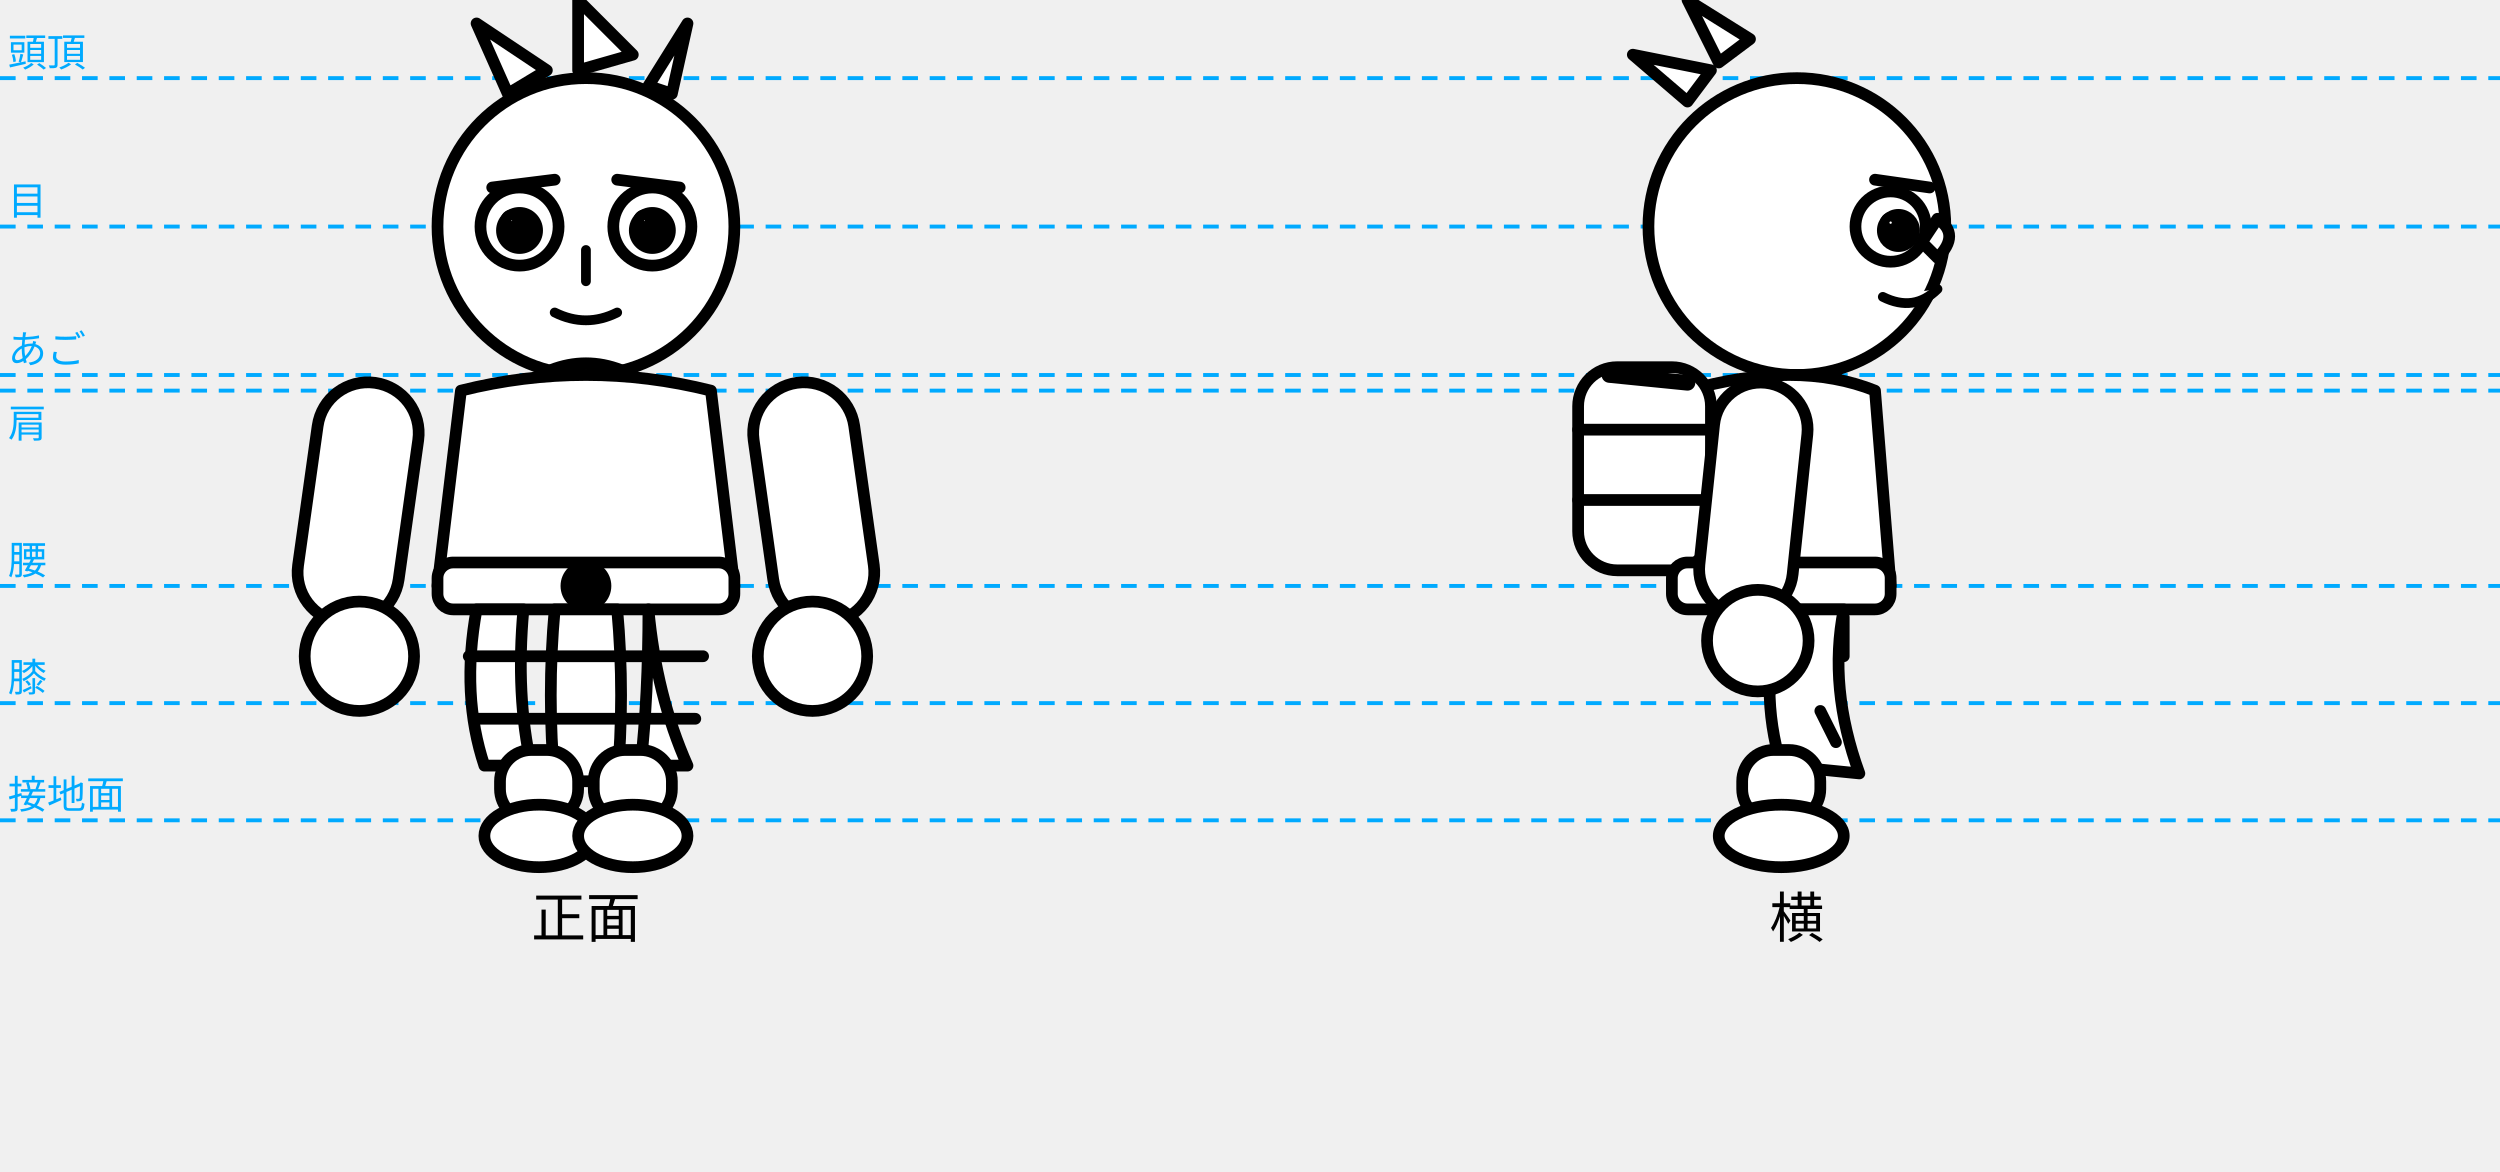
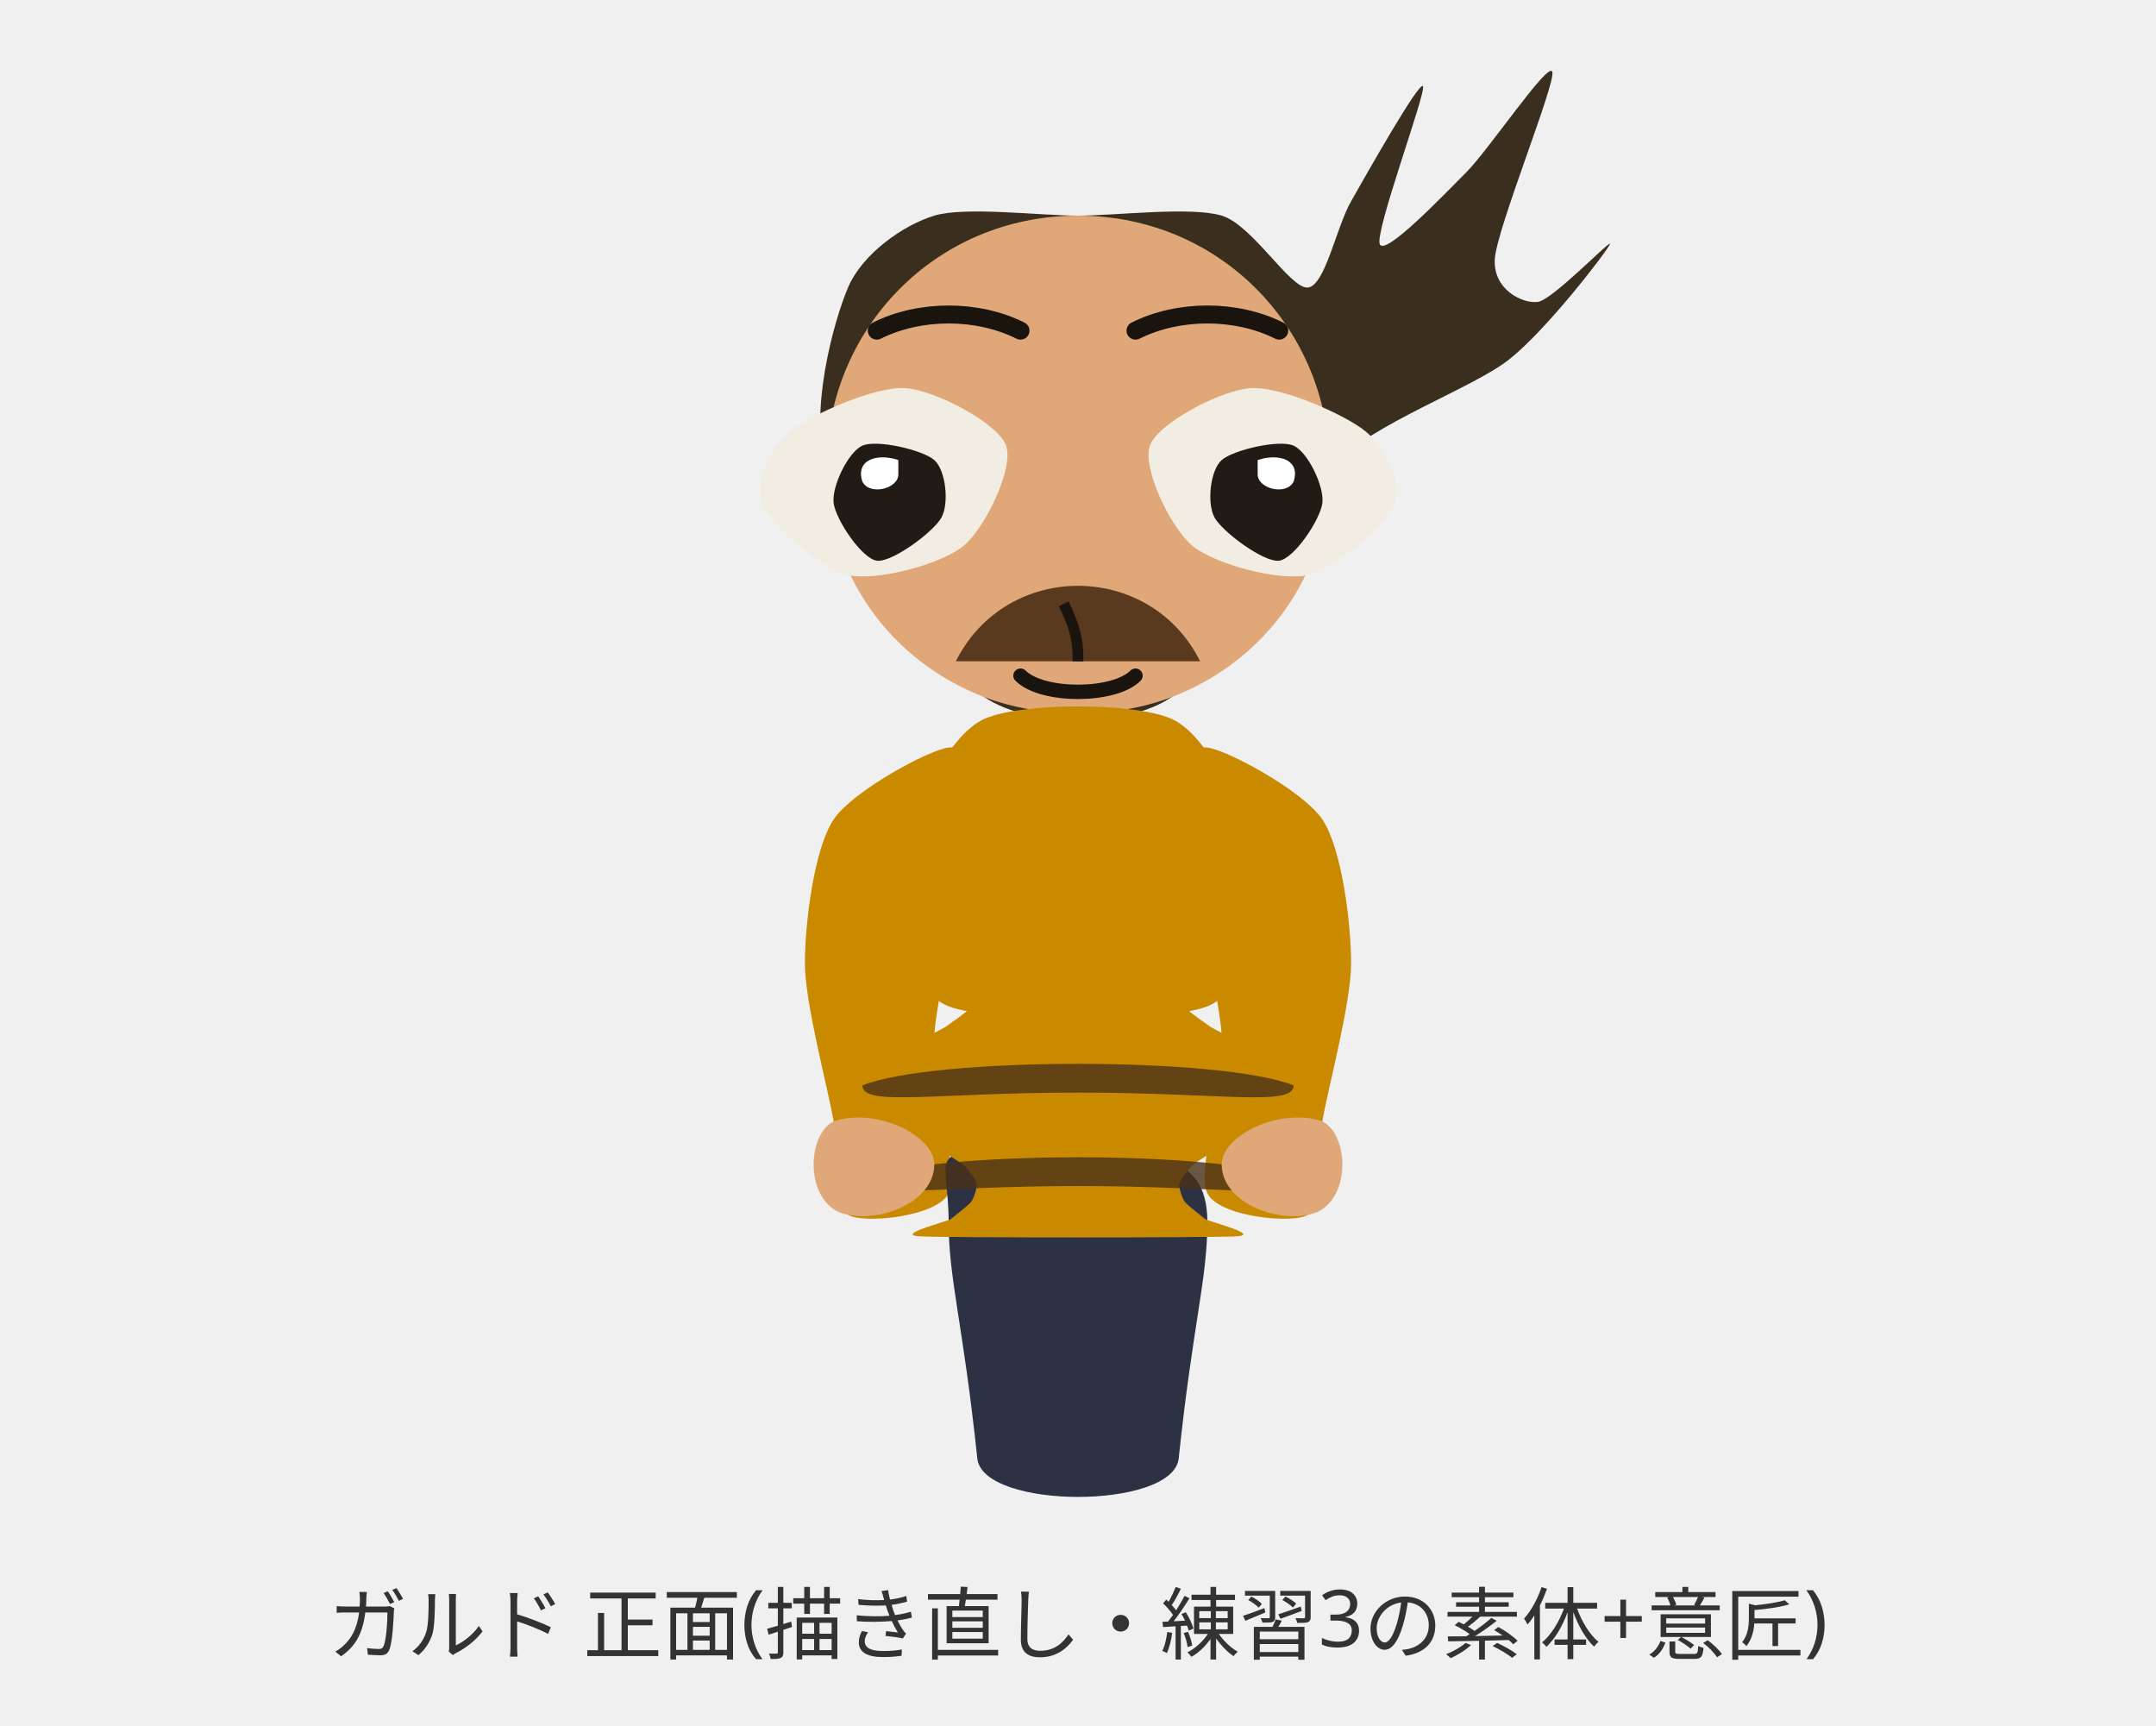
- <svg xmlns="http://www.w3.org/2000/svg" viewBox="0 0 640 300" width="640" height="300">
-   <g stroke="#0af" stroke-width="1" stroke-dasharray="4,3">
-     <line x1="0" y1="20" x2="640" y2="20" />
-     <line x1="0" y1="58" x2="640" y2="58" />
-     <line x1="0" y1="96" x2="640" y2="96" />
-     <line x1="0" y1="100" x2="640" y2="100" />
-     <line x1="0" y1="150" x2="640" y2="150" />
-     <line x1="0" y1="180" x2="640" y2="180" />
-     <line x1="0" y1="210" x2="640" y2="210" />
+ <svg xmlns="http://www.w3.org/2000/svg" viewBox="0 -20 300 240" width="300" height="240">
+   <g fill="#3a2e1e" stroke="none">
+     <path d="M150.0,10.0 C155.3,10.0 165.7,8.7 170.0,10.0 C174.3,11.3 179.6,20.3 182.0,20.0 C184.4,19.7 185.9,11.7 188.0,8.0 C190.1,4.3 197.5,-8.8 198.0,-8.0 C198.5,-7.2 191.2,12.4 192.0,14.0 C192.8,15.6 200.8,7.2 204.0,4.0 C207.2,0.8 215.5,-11.6 216.0,-10.0 C216.5,-8.4 208.3,11.7 208.0,16.0 C207.7,20.3 211.9,22.3 214.0,22.0 C216.1,21.7 224.5,12.9 224.0,14.0 C223.5,15.1 215.2,25.9 210.0,30.0 C204.8,34.1 191.3,38.7 185.0,45.0 C178.7,51.3 169.4,72.7 163.0,77.0 C156.6,81.3 143.4,81.3 137.0,77.0 C130.6,72.7 117.5,52.6 115.0,45.0 C112.5,37.4 116.0,24.7 118.0,20.0 C120.0,15.3 125.7,11.3 130.0,10.0 C134.3,8.7 144.7,10.0 150.0,10.0 Z" />
  </g>
-   <g font-family="sans-serif" font-size="10" fill="#0af">
-     <text x="2" y="17">頭頂</text>
-     <text x="2" y="55">目</text>
-     <text x="2" y="93">あご</text>
-     <text x="2" y="112">肩</text>
-     <text x="2" y="147">腰</text>
-     <text x="2" y="177">膝</text>
-     <text x="2" y="207">接地面</text>
+   <g fill="#e0a878" stroke="none">
+     <path d="M150,10 C170,10 185,26 185,45 C185,60 176,72 163,77 C155,80 145,80 137,77 C124,72 115,60 115,45 C115,26 130,10 150,10 Z" />
  </g>
-   <g fill="#fff" stroke="#000" stroke-width="3" stroke-linejoin="round" stroke-linecap="round">
-     <path d="M130,24 L122,6 L140,18 Z" />
-     <path d="M148,18 L148,0 L162,14 Z" />
-     <path d="M166,22 L176,6 L172,24 Z" />
-     <circle cx="150" cy="58" r="38" />
-     <path d="M126,48 L142,46" stroke-width="3" />
-     <path d="M158,46 L174,48" stroke-width="3" />
-     <circle cx="133" cy="58" r="10" />
-     <circle cx="133" cy="59" r="4.5" fill="#000" />
-     <circle cx="131" cy="56.5" r="1.4" fill="#fff" />
-     <circle cx="167" cy="58" r="10" />
-     <circle cx="167" cy="59" r="4.5" fill="#000" />
-     <circle cx="165" cy="56.5" r="1.4" fill="#fff" />
-     <path d="M150,64 L150,72" stroke-width="2.5" />
-     <path d="M142,80 Q150,84 158,80" stroke-width="2.5" />
-     <rect x="140" y="96" width="20" height="6" />
-     <path d="M132,100 Q150,86 168,100" stroke-width="3" fill="none" />
-     <path d="M118,100 Q150,92 182,100 L188,150 Q150,160 112,150 Z" />
-     <rect x="112" y="144" width="76" height="12" rx="4" />
-     <circle cx="150" cy="150" r="5" fill="#000" />
-     <path d="M122,156 Q118,178 124,196 L136,196 Q132,178 134,156 Z" />
-     <path d="M142,156 Q140,178 142,200 L158,200 Q160,178 158,156 Z" />
-     <path d="M166,156 Q168,178 176,196 L164,196 Q166,178 166,156 Z" />
-     <path d="M120,168 L180,168" stroke-width="3" />
-     <path d="M122,184 L178,184" stroke-width="3" />
-     <rect x="83" y="98" width="26" height="62" rx="13" transform="rotate(8 96 98)" />
-     <rect x="191" y="98" width="26" height="62" rx="13" transform="rotate(-8 204 98)" />
-     <circle cx="92" cy="168" r="14" />
-     <circle cx="208" cy="168" r="14" />
-     <rect x="128" y="192" width="20" height="18" rx="8" />
-     <rect x="152" y="192" width="20" height="18" rx="8" />
-     <ellipse cx="138" cy="214" rx="14" ry="8" />
-     <ellipse cx="162" cy="214" rx="14" ry="8" />
+   <path d="M133,72 C140,58 160,58 167,72" fill="#5a3a1e" stroke="none" />
+   <g fill="#c98a00" stroke="none">
+     <path d="M137.0,80.0 C142.2,77.7 157.8,77.7 163.0,80.0 C168.2,82.3 172.4,92.6 174.0,96.0 C175.6,99.4 174.8,100.6 174.0,104.0 C173.2,107.4 173.9,117.7 168.0,120.0 C162.1,122.3 137.9,122.3 132.0,120.0 C126.0,117.7 126.8,107.4 126.0,104.0 C125.2,100.6 124.4,99.4 126.0,96.0 C127.6,92.6 131.8,82.3 137.0,80.0 Z" />
+     <path d="M168.0,84.0 C170.7,84.3 181.3,90.0 184.0,94.0 C186.7,98.0 188.0,108.4 188.0,114.0 C188.0,119.6 184.8,131.3 184.0,136.0 C183.2,140.7 184.1,147.7 182.0,149.0 C179.9,150.3 169.6,149.3 168.0,146.0 C166.4,142.7 170.5,131.2 170.0,124.0 C169.5,116.8 164.3,97.3 164.0,92.0 C163.7,86.7 165.3,83.7 168.0,84.0 Z" />
+     <path d="M132.0,84.0 C129.3,84.3 118.7,90.0 116.0,94.0 C113.3,98.0 112.0,108.4 112.0,114.0 C112.0,119.6 115.2,131.3 116.0,136.0 C116.8,140.7 115.9,147.7 118.0,149.0 C120.1,150.3 130.4,149.3 132.0,146.0 C133.6,142.7 129.5,131.2 130.0,124.0 C130.5,116.8 135.7,97.3 136.0,92.0 C136.3,86.7 134.7,83.7 132.0,84.0 Z" />
  </g>
-   <text x="150" y="240" text-anchor="middle" font-family="sans-serif" font-size="14">正面</text>
-   <g fill="#fff" stroke="#000" stroke-width="3" stroke-linejoin="round" stroke-linecap="round">
-     <path d="M432,26 L418,14 L438,18 Z" />
-     <path d="M440,16 L432,0 L448,10 Z" />
-     <circle cx="460" cy="58" r="38" />
-     <path d="M496,56 Q502,60 496,66 L492,62 Z" />
-     <path d="M480,46 L494,48" stroke-width="3" />
-     <circle cx="484" cy="58" r="9" />
-     <circle cx="486" cy="59" r="4" fill="#000" />
-     <circle cx="484" cy="57" r="1.2" fill="#fff" />
-     <path d="M482,76 Q490,80 496,74" stroke-width="2.5" />
-     <rect x="450" y="96" width="20" height="6" />
-     <path d="M432,100 Q460,92 480,100 L484,150 Q460,160 428,150 Z" />
-     <rect x="404" y="94" width="34" height="52" rx="10" />
-     <path d="M404,110 L438,110" stroke-width="3" />
-     <path d="M404,128 L438,128" stroke-width="3" />
-     <path d="M432,98 L412,96" stroke-width="4" />
-     <rect x="428" y="144" width="56" height="12" rx="4" />
-     <path d="M456,156 Q450,176 456,196 L476,198 Q468,176 472,156 Z" />
-     <path d="M472,158 L472,168" stroke-width="3" />
-     <path d="M466,182 L470,190" stroke-width="3" />
-     <rect x="440" y="98" width="24" height="60" rx="12" transform="rotate(6 452 98)" />
-     <circle cx="450" cy="164" r="13" />
-     <rect x="446" y="192" width="20" height="18" rx="8" />
-     <ellipse cx="456" cy="214" rx="16" ry="8" />
+   <g fill="#2c3244" stroke="none">
+     <path d="M144.0,140.0 C160.0,140.0 168.0,140.0 168.0,150.0 C168.0,158.0 166.0,164.0 164.0,183.0 C163.0,190.0 137.0,190.0 136.0,183.0 C134.0,164.0 132.0,158.0 132.0,150.0 C132.0,140.0 128.0,140.0 144.0,140.0 Z" />
  </g>
-   <text x="460" y="240" text-anchor="middle" font-family="sans-serif" font-size="14">横</text>
+   <g fill="#c98a00" stroke="none">
+     <path d="M164.0,118.0 C166.7,118.2 164.8,120.0 165.2,120.4 C165.6,120.9 167.8,122.4 168.5,122.9 C169.2,123.3 172.1,124.8 172.9,125.3 C173.7,125.7 176.4,127.3 177.0,127.7 C177.6,128.2 179.3,129.7 179.6,130.1 C179.8,130.6 180.0,132.1 179.8,132.6 C179.6,133.0 178.2,134.6 177.7,135.0 C177.1,135.4 174.5,137.0 173.8,137.4 C173.0,137.9 170.1,139.4 169.4,139.9 C168.6,140.3 166.2,141.8 165.7,142.3 C165.3,142.7 164.1,144.3 164.1,144.7 C164.0,145.2 164.5,146.7 164.8,147.1 C165.1,147.6 167.1,149.1 167.7,149.6 C168.4,150.0 175.6,151.8 172.0,152.0 C168.4,152.2 131.6,152.2 128.0,152.0 C124.4,151.8 131.6,150.0 132.3,149.6 C132.9,149.1 134.9,147.6 135.2,147.1 C135.5,146.7 136.0,145.2 135.9,144.7 C135.9,144.3 134.7,142.7 134.3,142.3 C133.8,141.8 131.4,140.3 130.6,139.9 C129.9,139.4 127.0,137.9 126.2,137.4 C125.5,137.0 122.9,135.4 122.3,135.0 C121.8,134.6 120.4,133.0 120.2,132.6 C120.0,132.1 120.2,130.6 120.4,130.1 C120.7,129.7 122.4,128.2 123.0,127.7 C123.6,127.3 126.3,125.7 127.1,125.3 C127.9,124.8 130.8,123.3 131.5,122.9 C132.2,122.4 134.4,120.9 134.8,120.4 C135.2,120.0 133.3,118.2 136.0,118.0 C138.7,117.8 161.3,117.8 164.0,118.0 Z" />
+   </g>
+   <g fill="#4a3018" stroke="none" opacity="0.8">
+     <path d="M120,131 C130,127 170,127 180,131 C180,134 170,132 150,132 C130,132 120,134 120,131 Z" />
+     <path d="M120,144 C130,140 170,140 180,144 C180,147 170,145 150,145 C130,145 120,147 120,144 Z" />
+   </g>
+   <g fill="#e0a878" stroke="none">
+     <path d="M184,136 C188,138 188,148 182,149 C177,150 170,147 170,142 C170,138 178,134 184,136 Z" />
+     <path d="M116,136 C112,138 112,148 118,149 C123,150 130,147 130,142 C130,138 122,134 116,136 Z" />
+   </g>
+   <g fill="#f2ede3" stroke="none">
+     <path d="M160.0,42.0 C161.1,38.9 169.8,34.3 174.0,34.0 C178.2,33.7 187.2,37.7 190.0,40.0 C192.8,42.3 195.1,47.2 194.0,50.0 C192.9,52.8 186.0,59.1 182.0,60.0 C178.0,60.9 169.1,58.5 166.0,56.0 C162.9,53.5 158.9,45.1 160.0,42.0 Z" />
+     <path d="M140.0,42.0 C138.9,38.9 130.2,34.3 126.0,34.0 C121.8,33.7 112.8,37.7 110.0,40.0 C107.2,42.3 104.9,47.2 106.0,50.0 C107.1,52.8 114.0,59.1 118.0,60.0 C122.0,60.9 130.9,58.5 134.0,56.0 C137.1,53.5 141.1,45.1 140.0,42.0 Z" />
+   </g>
+   <g fill="#221a14" stroke="none">
+     <path d="M170.0,44.0 C171.6,42.6 178.0,41.1 180.0,42.0 C182.0,42.9 184.3,47.7 184.0,50.0 C183.7,52.3 180.1,57.7 178.0,58.0 C175.9,58.3 170.1,54.0 169.0,52.0 C167.9,50.0 168.4,45.4 170.0,44.0 Z" />
+     <path d="M130.0,44.0 C128.4,42.6 122.0,41.1 120.0,42.0 C118.0,42.9 115.7,47.7 116.0,50.0 C116.3,52.3 119.9,57.7 122.0,58.0 C124.1,58.3 129.9,54.0 131.0,52.0 C132.1,50.0 131.6,45.4 130.0,44.0 Z" />
+   </g>
+   <g fill="#fff" stroke="none">
+     <path d="M175,44 C178,43 181,44 180,47 C179,49 175,48 175,46 Z" />
+     <path d="M125,44 C122,43 119,44 120,47 C121,49 125,48 125,46 Z" />
+   </g>
+   <g fill="none" stroke="#1a140f" stroke-width="2.5" stroke-linecap="round">
+     <path d="M158,26 C164,23 172,23 178,26" />
+     <path d="M142,26 C136,23 128,23 122,26" />
+   </g>
+   <path d="M148,64 C150,68 150,70 150,72" fill="none" stroke="#1a140f" stroke-width="1.5" />
+   <path d="M142,74 C145,77 155,77 158,74" fill="none" stroke="#1a140f" stroke-width="2" stroke-linecap="round" />
+   <text x="150" y="210" text-anchor="middle" font-family="sans-serif" font-size="11" fill="#333">ガルド 正面(描き直し・練習3の素体+意匠)</text>
</svg>
